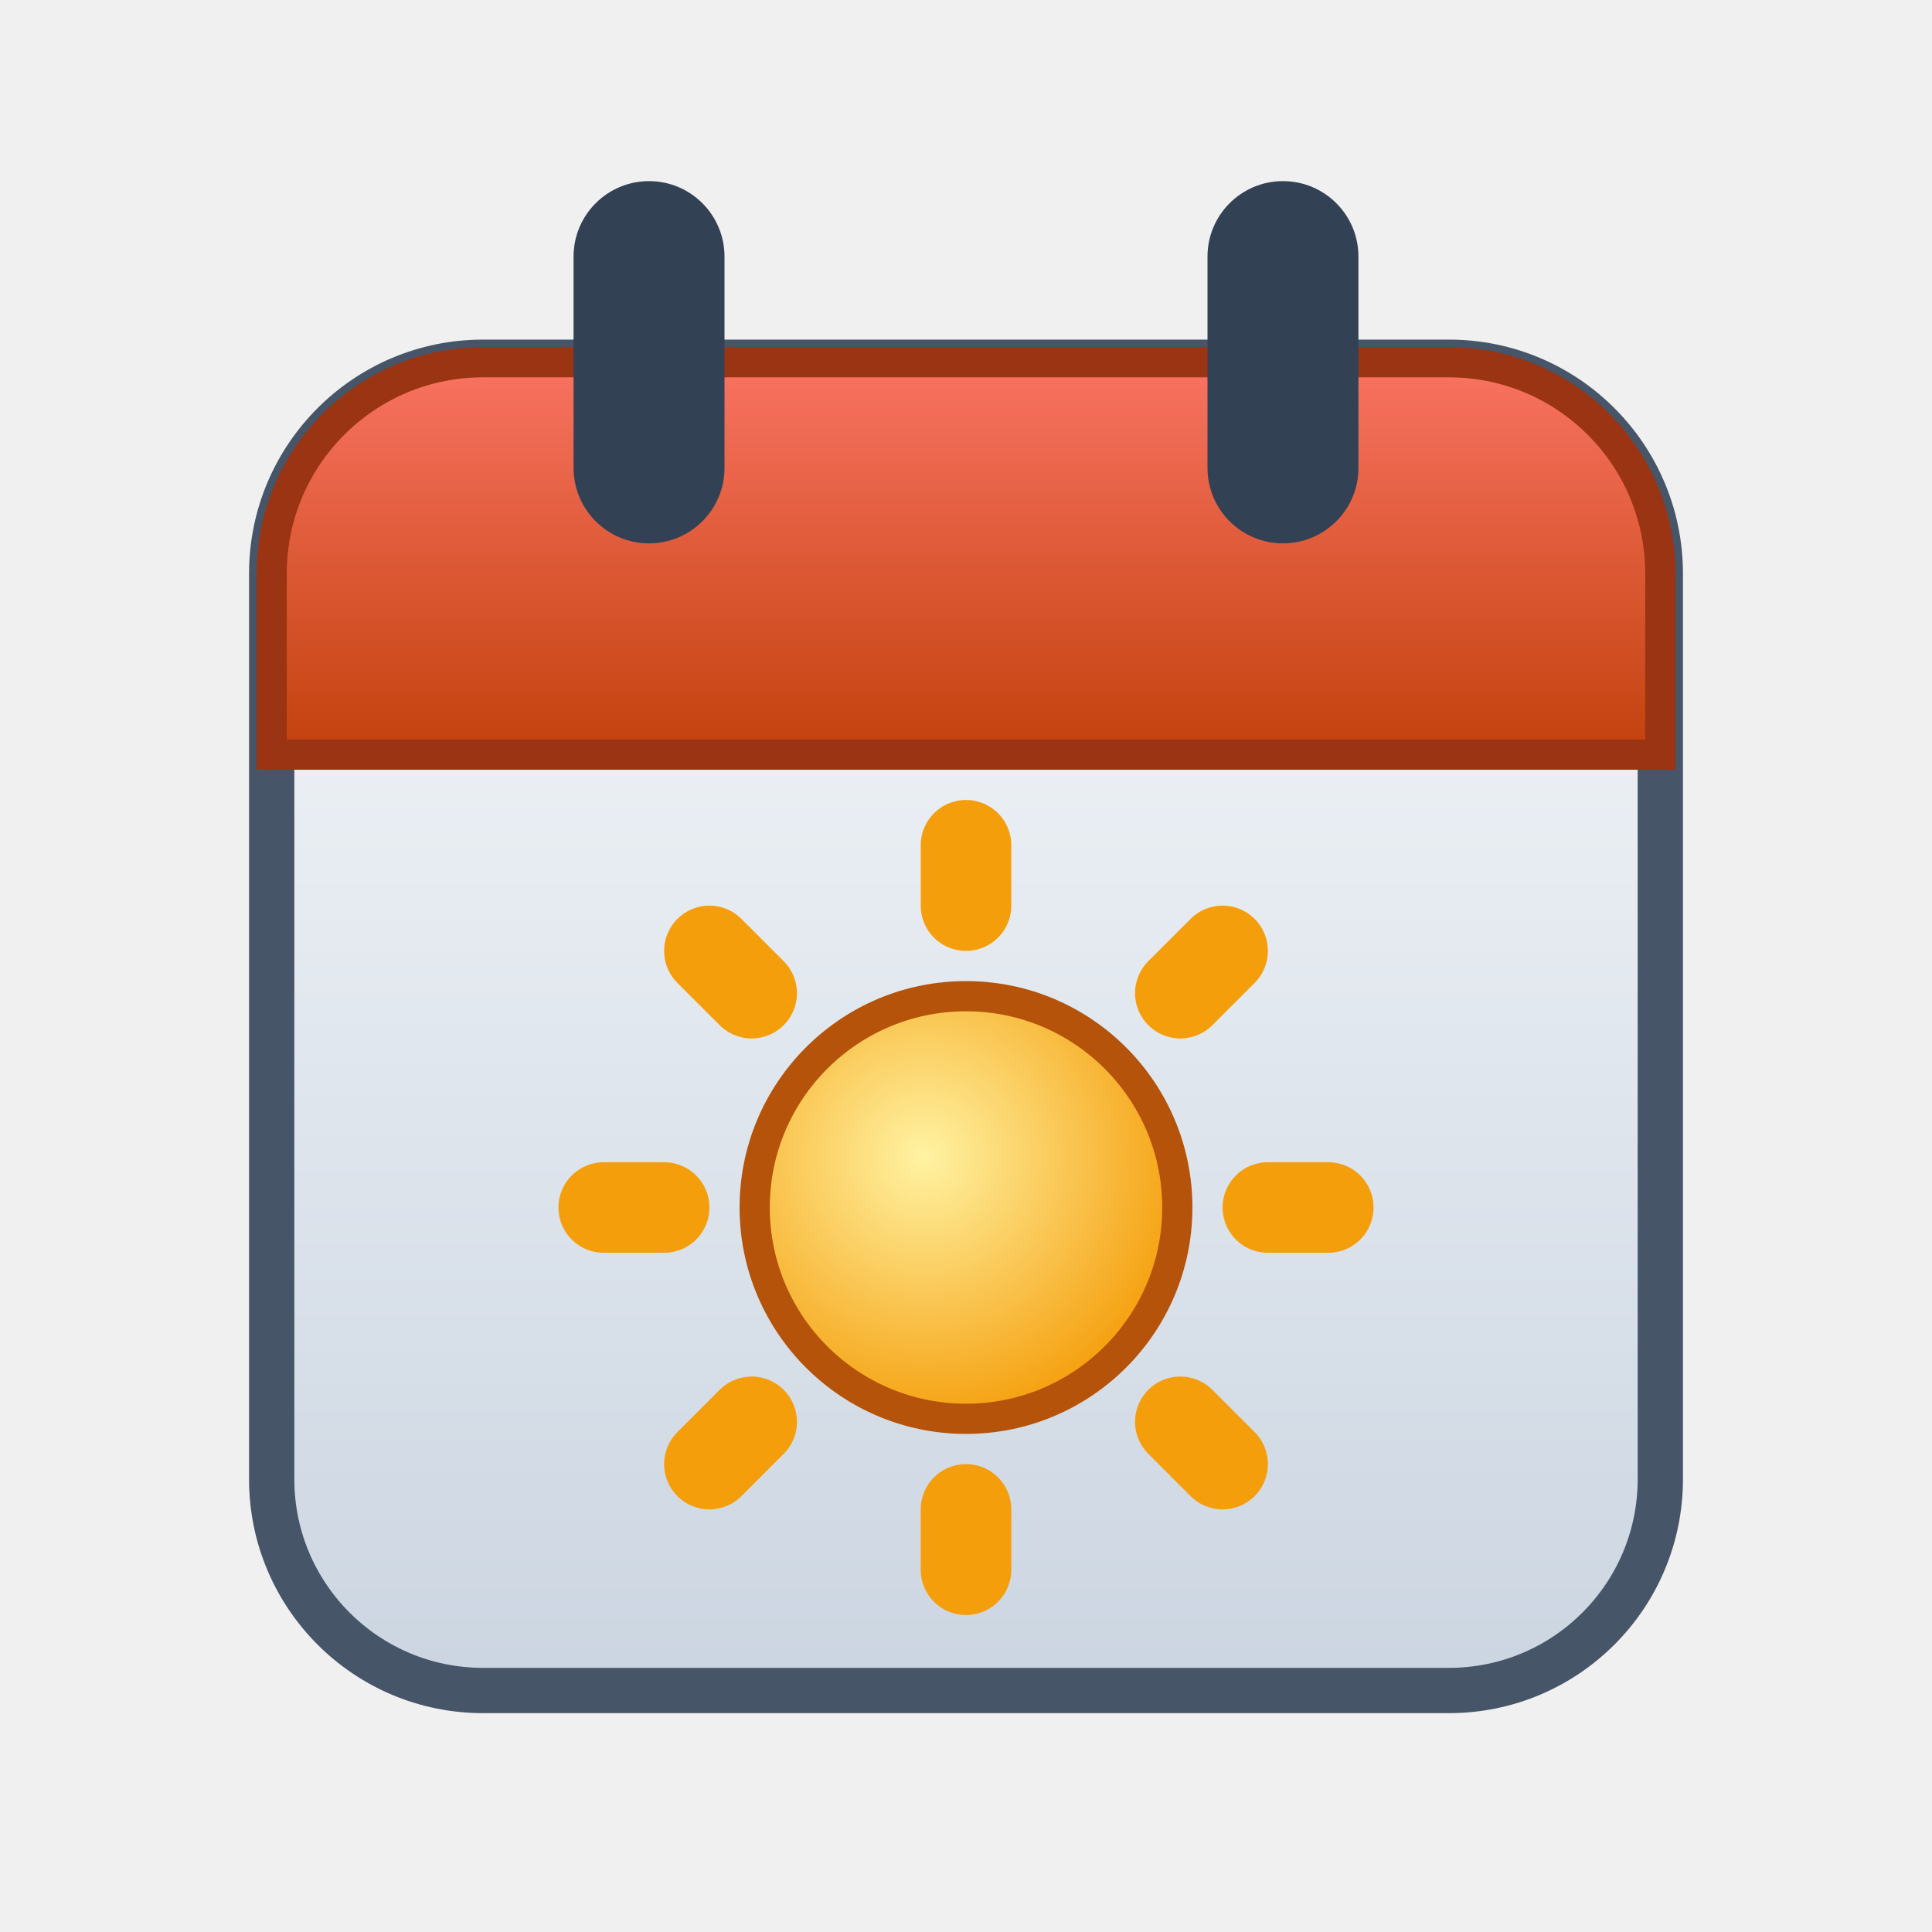
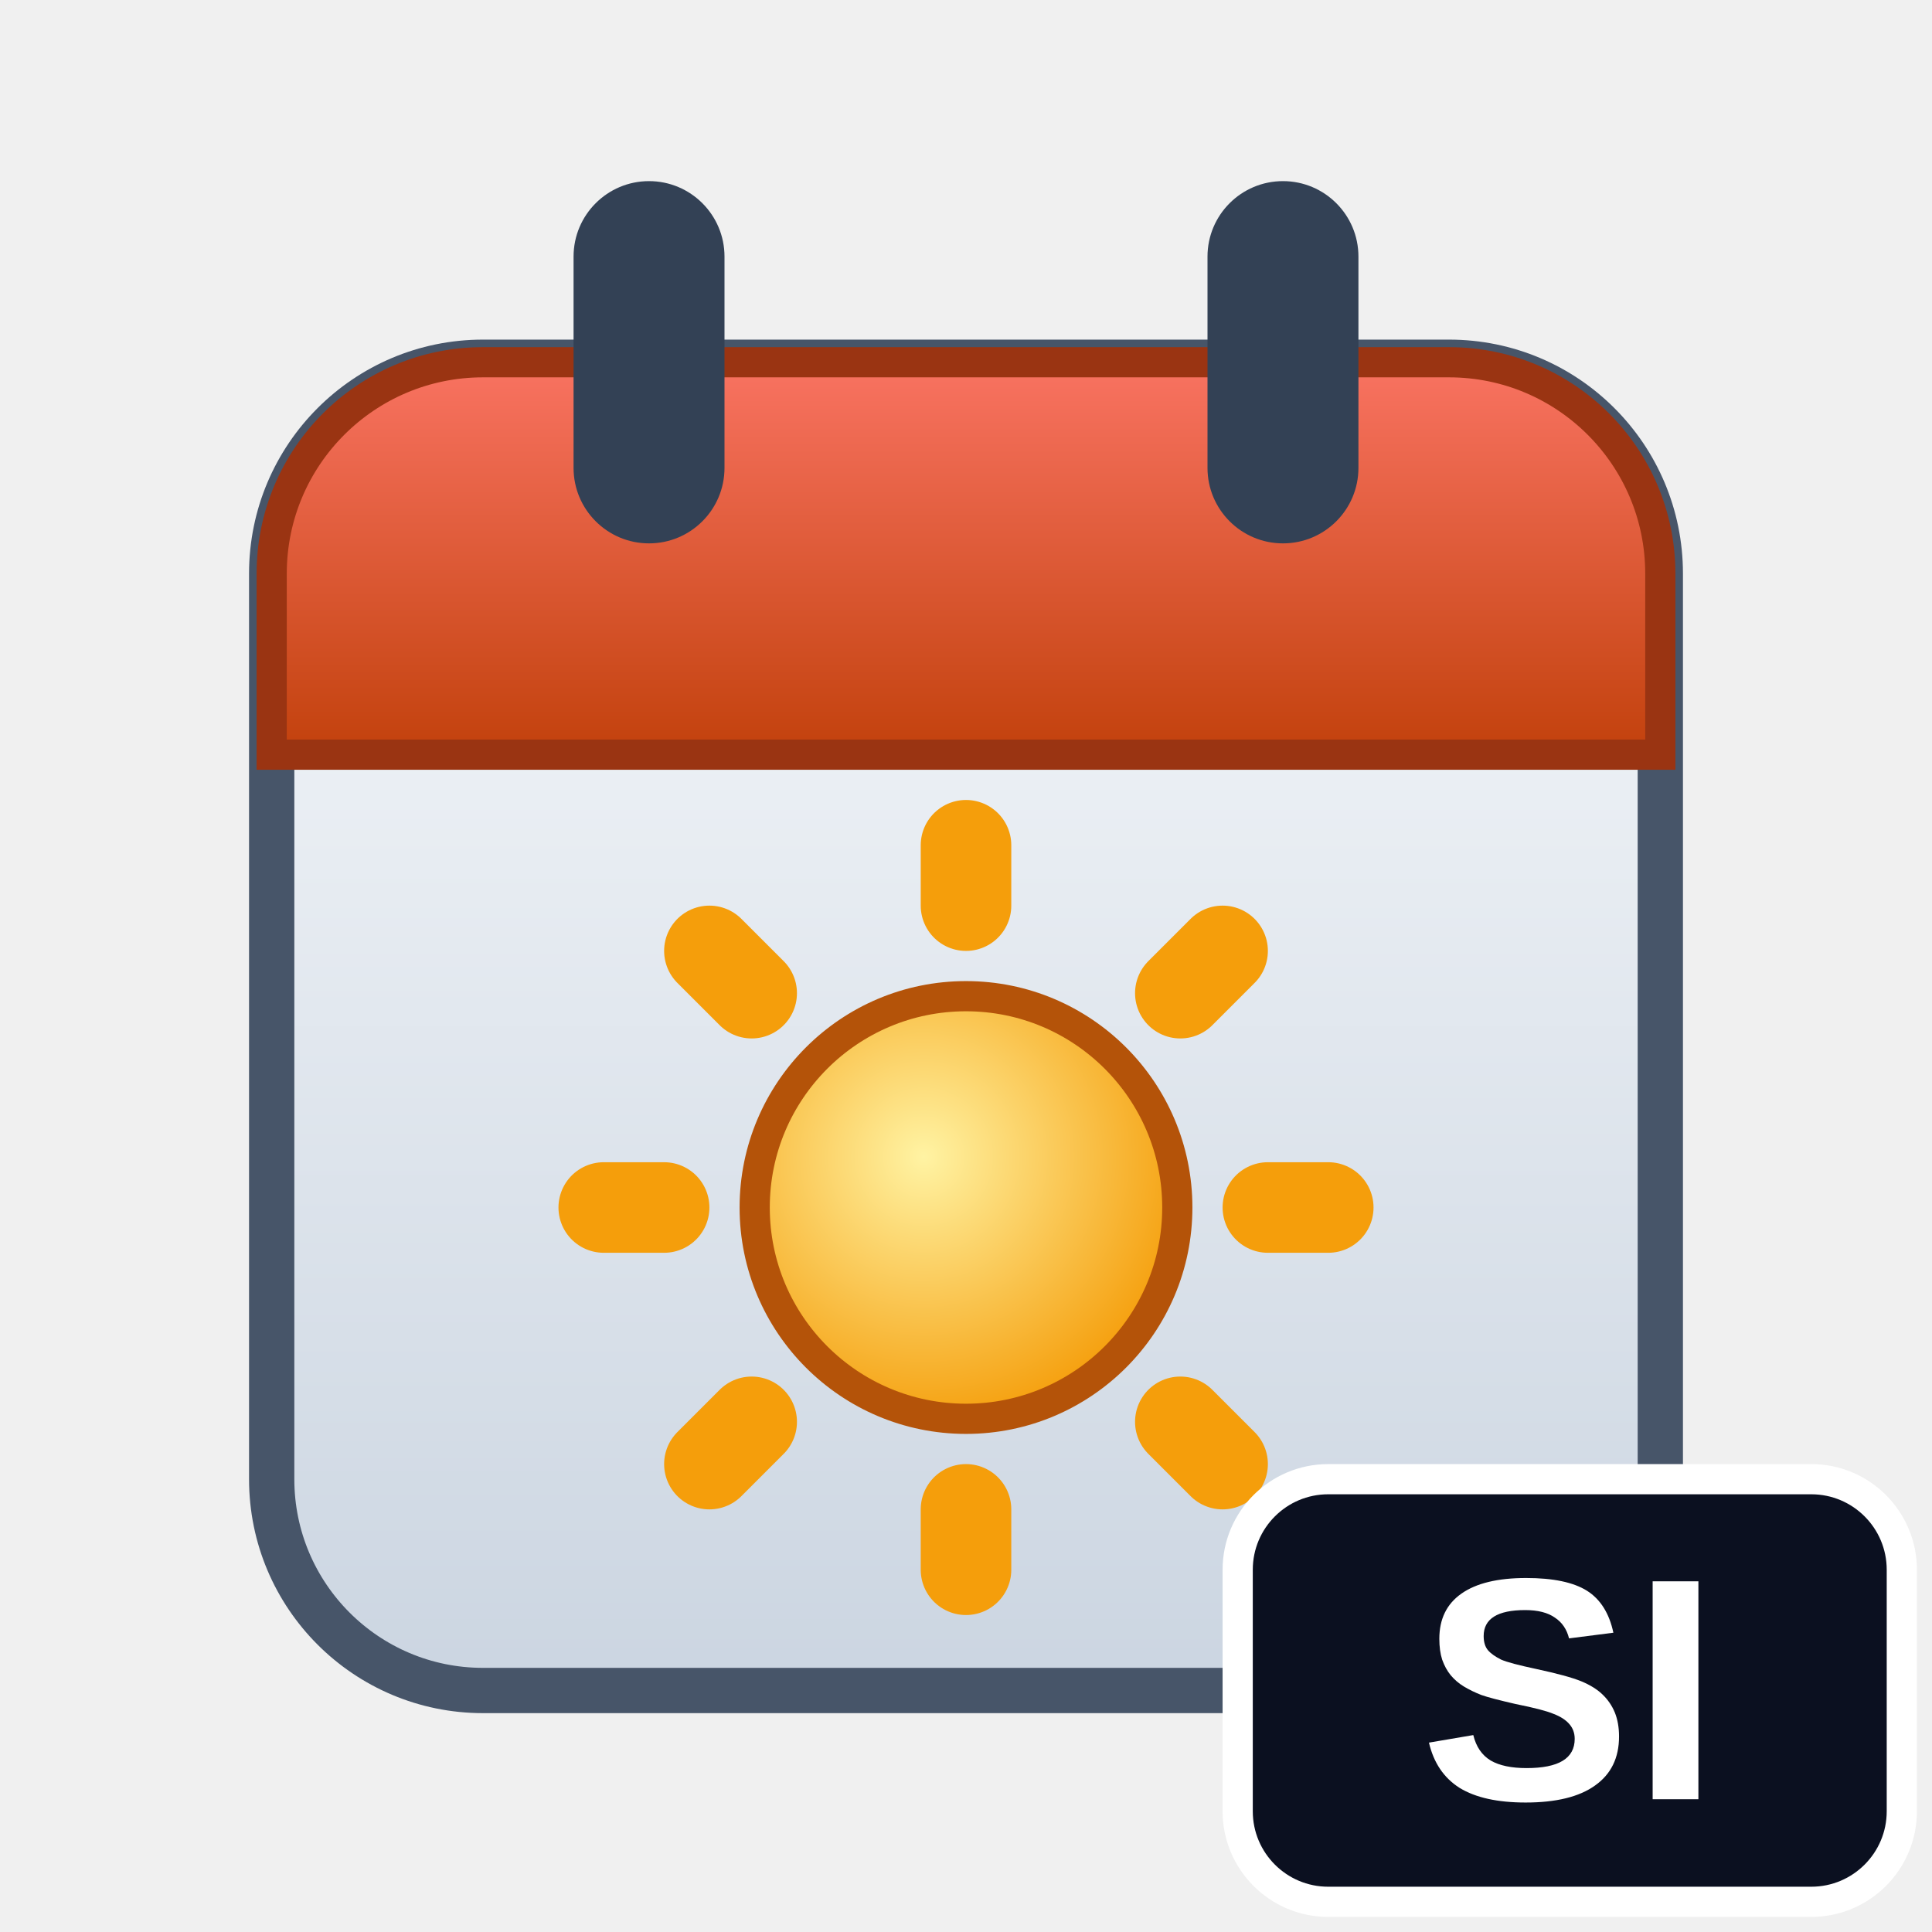
<svg xmlns="http://www.w3.org/2000/svg" viewBox="0 0 64 64">
  <defs>
    <linearGradient id="day-page" x1="0" y1="0" x2="0" y2="1">
      <stop offset="0%" stop-color="#f8fafc" />
      <stop offset="100%" stop-color="#cbd5e1" />
    </linearGradient>
    <linearGradient id="day-top" x1="0" y1="0" x2="0" y2="1">
      <stop offset="0%" stop-color="#f97362" />
      <stop offset="100%" stop-color="#c2410c" />
    </linearGradient>
    <radialGradient id="day-sun" cx="40%" cy="38%" r="65%">
      <stop offset="0%" stop-color="#fff3a3" />
      <stop offset="100%" stop-color="#f59e0b" />
    </radialGradient>
  </defs>
  <rect x="9" y="12" width="46" height="44" rx="7" fill="url(#day-page)" stroke="#475569" stroke-width="1.5" />
  <path d="M9 19a7 7 0 0 1 7-7h32a7 7 0 0 1 7 7v6H9v-6z" fill="url(#day-top)" stroke="#9a3412" stroke-width="1" />
  <rect x="19" y="6" width="5" height="12" rx="2.5" fill="#334155" />
  <rect x="40" y="6" width="5" height="12" rx="2.5" fill="#334155" />
  <g stroke="#f59e0b" stroke-width="3" stroke-linecap="round">
    <path d="M32 30v-2M32 52v-2M20 40h2M42 40h2M23.5 31.5l1.4 1.4M39.1 47.1l1.4 1.4M23.5 48.5l1.4-1.4M39.1 32.9l1.4-1.4" />
  </g>
  <circle cx="32" cy="40" r="7" fill="url(#day-sun)" stroke="#b45309" stroke-width="1" />
+   <g>
+     <rect x="41" y="49" width="22" height="14" rx="3" fill="#0b1020" stroke="#ffffff" stroke-width="1" />
+     <text x="52" y="59.6" text-anchor="middle" font-family="Arial, Helvetica, sans-serif" font-size="10.5" font-weight="700" fill="#ffffff">SI</text>
+   </g>
</svg>
